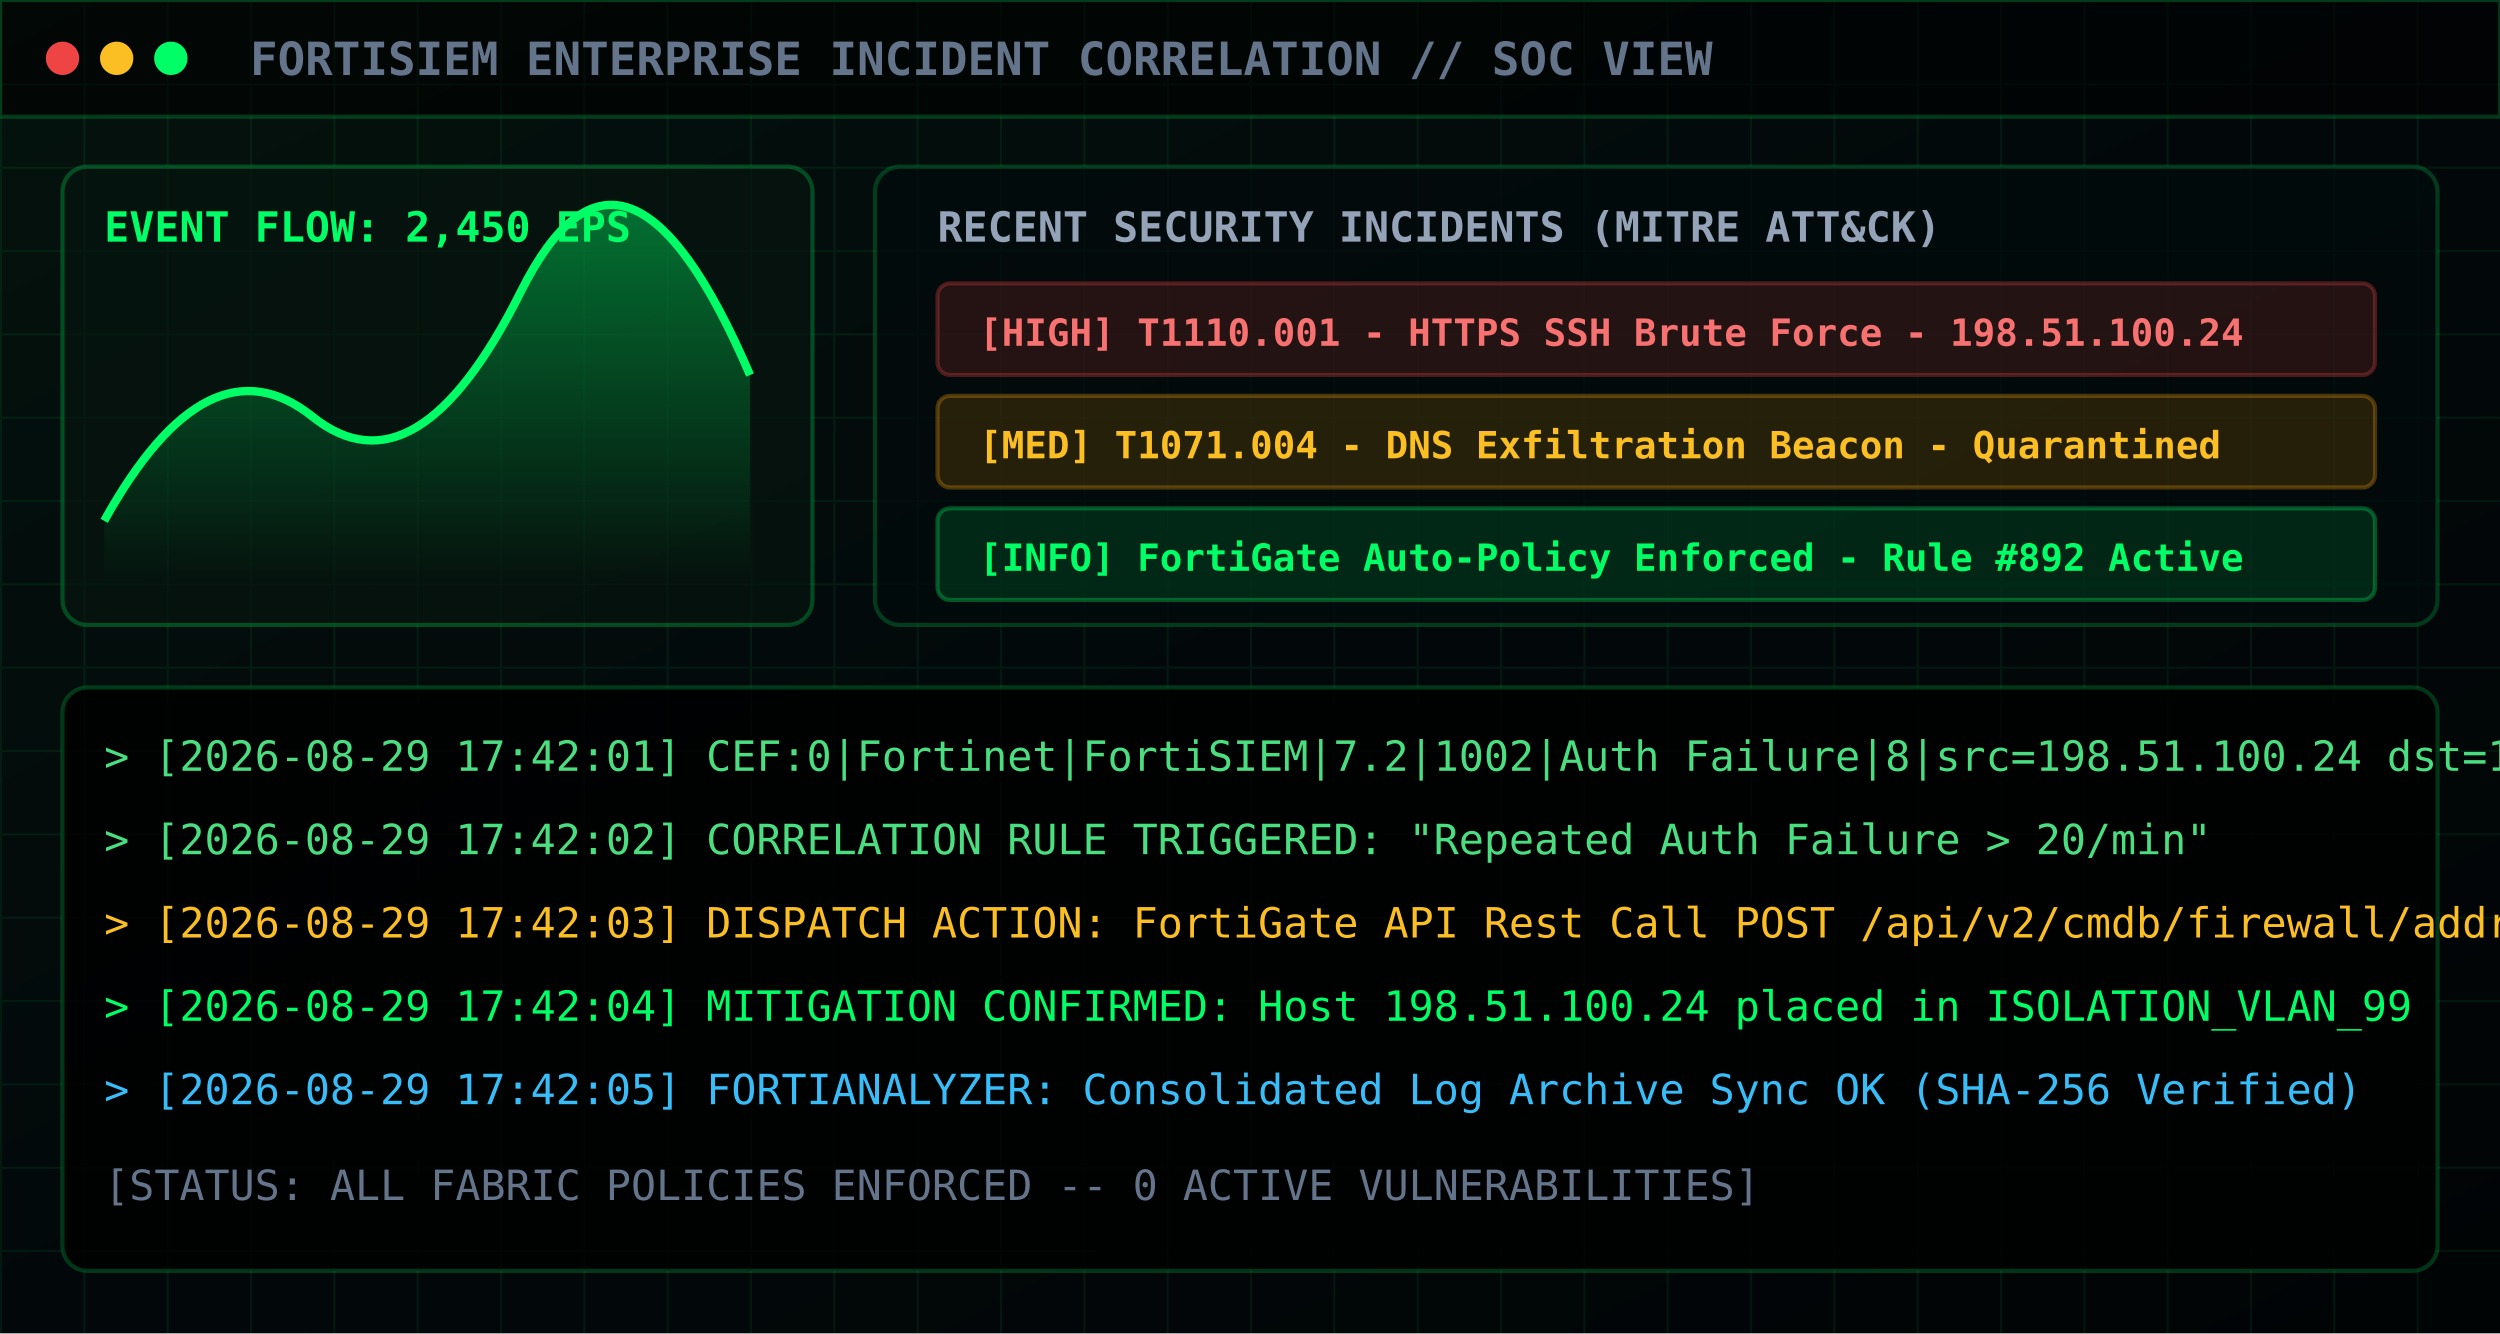
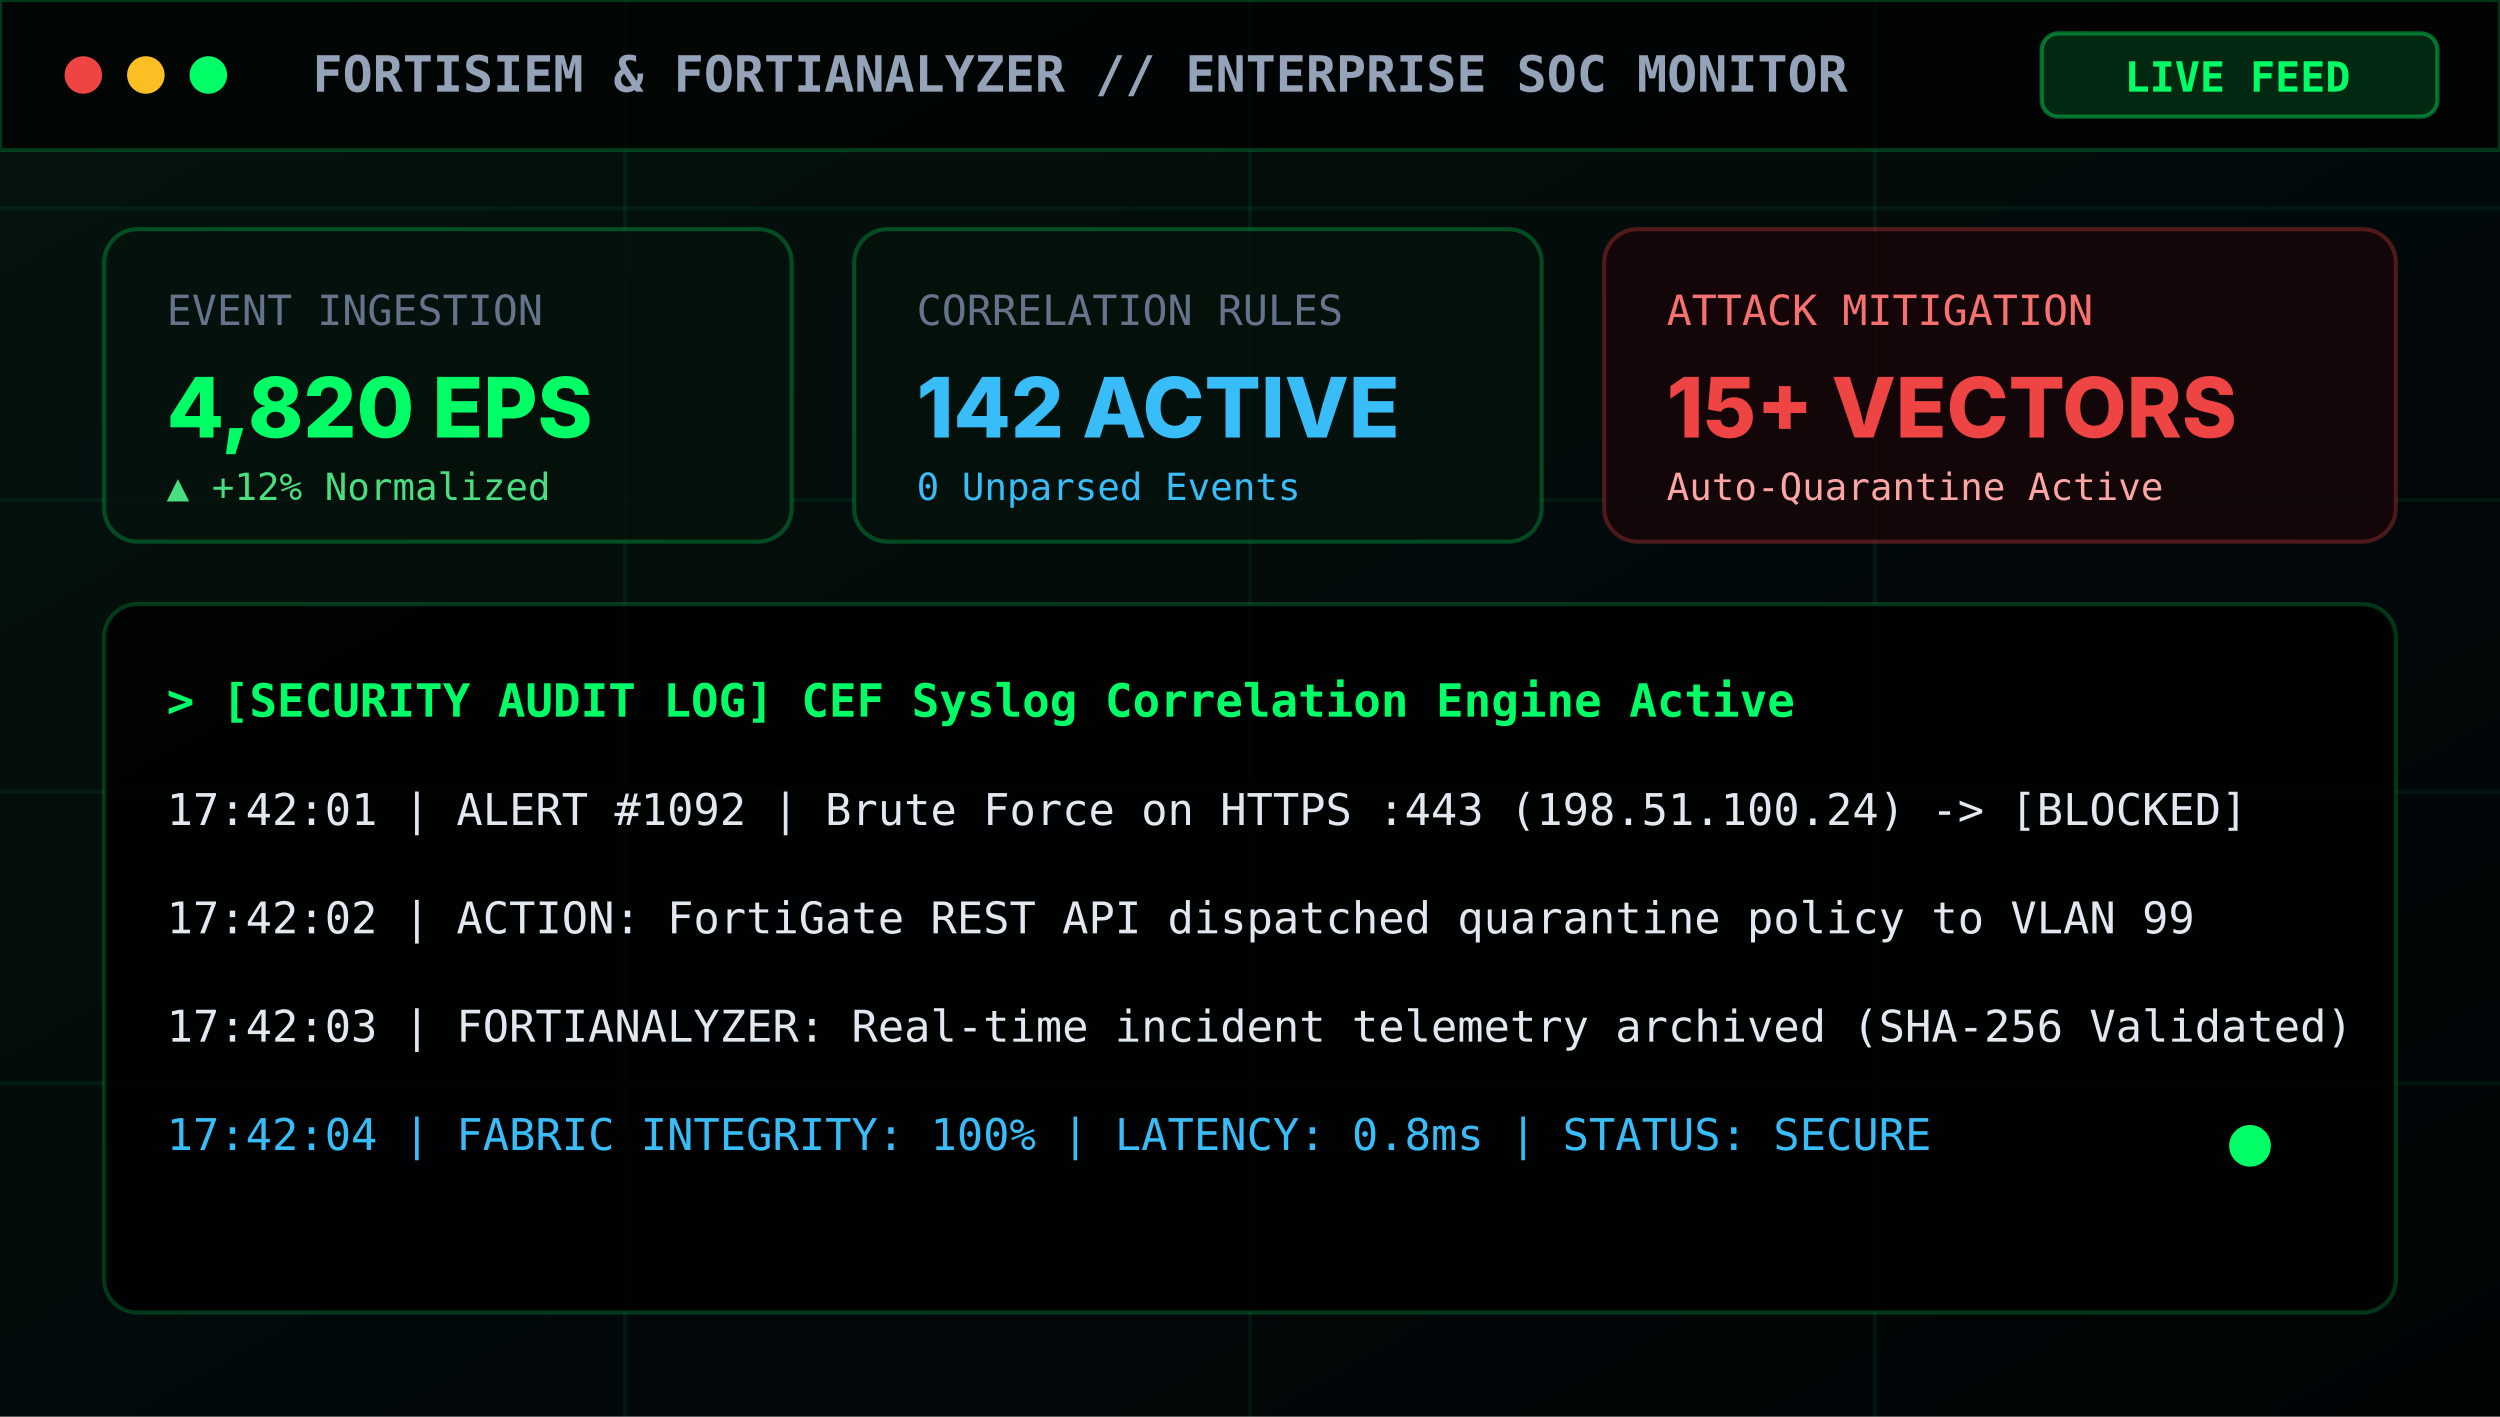
- <svg xmlns="http://www.w3.org/2000/svg" viewBox="0 0 600 320" width="100%" height="100%">
+ <svg xmlns="http://www.w3.org/2000/svg" viewBox="0 0 600 340" width="100%" height="100%">
  <defs>
-     <linearGradient id="bgGrad" x1="0%" y1="0%" x2="100%" y2="100%">
-       <stop offset="0%" stop-color="#04130d" />
-       <stop offset="50%" stop-color="#02080a" />
+     <linearGradient id="bg1" x1="0%" y1="0%" x2="100%" y2="100%">
+       <stop offset="0%" stop-color="#05140e" />
+       <stop offset="60%" stop-color="#02080a" />
      <stop offset="100%" stop-color="#010405" />
    </linearGradient>
-     <linearGradient id="chartGrad" x1="0%" y1="0%" x2="0%" y2="100%">
-       <stop offset="0%" stop-color="#00ff66" stop-opacity="0.4" />
+     <linearGradient id="lineGrad1" x1="0%" y1="0%" x2="0%" y2="100%">
+       <stop offset="0%" stop-color="#00ff66" stop-opacity="0.35" />
      <stop offset="100%" stop-color="#00ff66" stop-opacity="0.0" />
    </linearGradient>
-     <pattern id="grid" width="20" height="20" patternUnits="userSpaceOnUse">
-       <path d="M 20 0 L 0 0 0 20" fill="none" stroke="rgba(0, 255, 102, 0.07)" stroke-width="1" />
-     </pattern>
  </defs>
-   <rect width="600" height="320" fill="url(#bgGrad)" />
-   <rect width="600" height="320" fill="url(#grid)" />
-   <rect x="0" y="0" width="600" height="28" fill="rgba(0,0,0,0.6)" stroke="rgba(0,255,102,0.2)" stroke-width="1" />
-   <circle cx="15" cy="14" r="4" fill="#ef4444" />
-   <circle cx="28" cy="14" r="4" fill="#fbbf24" />
-   <circle cx="41" cy="14" r="4" fill="#00ff66" />
-   <text x="60" y="18" fill="#64748b" font-family="monospace" font-size="11" font-weight="bold">FORTISIEM ENTERPRISE INCIDENT CORRELATION // SOC VIEW</text>
-   <rect x="15" y="40" width="180" height="110" rx="6" fill="rgba(6,20,15,0.7)" stroke="rgba(0,255,102,0.25)" stroke-width="1" />
-   <text x="25" y="58" fill="#00ff66" font-family="monospace" font-size="10" font-weight="bold">EVENT FLOW: 2,450 EPS</text>
-   <path d="M 25 125 Q 50 80, 75 100 T 125 70 T 180 90 L 180 140 L 25 140 Z" fill="url(#chartGrad)" />
-   <path d="M 25 125 Q 50 80, 75 100 T 125 70 T 180 90" fill="none" stroke="#00ff66" stroke-width="2" />
-   <rect x="210" y="40" width="375" height="110" rx="6" fill="rgba(2,10,12,0.8)" stroke="rgba(0,255,102,0.2)" stroke-width="1" />
-   <text x="225" y="58" fill="#94a3b8" font-family="monospace" font-size="10" font-weight="bold">RECENT SECURITY INCIDENTS (MITRE ATT&amp;CK)</text>
-   <rect x="225" y="68" width="345" height="22" rx="3" fill="rgba(239,68,68,0.15)" stroke="rgba(239,68,68,0.3)" />
-   <text x="235" y="83" fill="#f87171" font-family="monospace" font-size="9" font-weight="bold">[HIGH] T1110.001 - HTTPS SSH Brute Force - 198.51.100.24</text>
-   <rect x="225" y="95" width="345" height="22" rx="3" fill="rgba(245,158,11,0.15)" stroke="rgba(245,158,11,0.3)" />
-   <text x="235" y="110" fill="#fbbf24" font-family="monospace" font-size="9" font-weight="bold">[MED] T1071.004 - DNS Exfiltration Beacon - Quarantined</text>
-   <rect x="225" y="122" width="345" height="22" rx="3" fill="rgba(0,255,102,0.12)" stroke="rgba(0,255,102,0.3)" />
-   <text x="235" y="137" fill="#00ff66" font-family="monospace" font-size="9" font-weight="bold">[INFO] FortiGate Auto-Policy Enforced - Rule #892 Active</text>
-   <rect x="15" y="165" width="570" height="140" rx="6" fill="rgba(0,0,0,0.85)" stroke="rgba(0,255,102,0.2)" stroke-width="1" />
-   <text x="25" y="185" fill="#4ade80" font-family="monospace" font-size="10">&gt; [2026-08-29 17:42:01] CEF:0|Fortinet|FortiSIEM|7.2|1002|Auth Failure|8|src=198.51.100.24 dst=10.0.0.1 dpt=443</text>
-   <text x="25" y="205" fill="#4ade80" font-family="monospace" font-size="10">&gt; [2026-08-29 17:42:02] CORRELATION RULE TRIGGERED: "Repeated Auth Failure &gt; 20/min"</text>
-   <text x="25" y="225" fill="#fbbf24" font-family="monospace" font-size="10">&gt; [2026-08-29 17:42:03] DISPATCH ACTION: FortiGate API Rest Call POST /api/v2/cmdb/firewall/address</text>
-   <text x="25" y="245" fill="#00ff66" font-family="monospace" font-size="10">&gt; [2026-08-29 17:42:04] MITIGATION CONFIRMED: Host 198.51.100.24 placed in ISOLATION_VLAN_99</text>
-   <text x="25" y="265" fill="#38bdf8" font-family="monospace" font-size="10">&gt; [2026-08-29 17:42:05] FORTIANALYZER: Consolidated Log Archive Sync OK (SHA-256 Verified)</text>
-   <text x="25" y="288" fill="#64748b" font-family="monospace" font-size="10">[STATUS: ALL FABRIC POLICIES ENFORCED -- 0 ACTIVE VULNERABILITIES]</text>
+   <rect width="600" height="340" fill="url(#bg1)" />
+   <g stroke="rgba(0, 255, 102, 0.06)" stroke-width="1">
+     <line x1="0" y1="50" x2="600" y2="50" />
+     <line x1="0" y1="120" x2="600" y2="120" />
+     <line x1="0" y1="190" x2="600" y2="190" />
+     <line x1="0" y1="260" x2="600" y2="260" />
+     <line x1="150" y1="0" x2="150" y2="340" />
+     <line x1="300" y1="0" x2="300" y2="340" />
+     <line x1="450" y1="0" x2="450" y2="340" />
+   </g>
+   <rect x="0" y="0" width="600" height="36" fill="rgba(0, 0, 0, 0.7)" stroke="rgba(0, 255, 102, 0.2)" stroke-width="1" />
+   <circle cx="20" cy="18" r="4.5" fill="#ef4444" />
+   <circle cx="35" cy="18" r="4.5" fill="#fbbf24" />
+   <circle cx="50" cy="18" r="4.5" fill="#00ff66" />
+   <text x="75" y="22" fill="#94a3b8" font-family="'JetBrains Mono', monospace" font-size="12" font-weight="600">FORTISIEM &amp; FORTIANALYZER // ENTERPRISE SOC MONITOR</text>
+   <rect x="490" y="8" width="95" height="20" rx="4" fill="rgba(0, 255, 102, 0.15)" stroke="rgba(0, 255, 102, 0.4)" />
+   <text x="537" y="22" fill="#00ff66" font-family="'JetBrains Mono', monospace" font-size="10" font-weight="bold" text-anchor="middle">LIVE FEED</text>
+   <rect x="25" y="55" width="165" height="75" rx="8" fill="rgba(4, 18, 12, 0.8)" stroke="rgba(0, 255, 102, 0.25)" />
+   <text x="40" y="78" fill="#64748b" font-family="'JetBrains Mono', monospace" font-size="10">EVENT INGESTION</text>
+   <text x="40" y="105" fill="#00ff66" font-family="'Inter', sans-serif" font-size="20" font-weight="800">4,820 EPS</text>
+   <text x="40" y="120" fill="#4ade80" font-family="'JetBrains Mono', monospace" font-size="9">▲ +12% Normalized</text>
+   <rect x="205" y="55" width="165" height="75" rx="8" fill="rgba(4, 18, 12, 0.8)" stroke="rgba(0, 255, 102, 0.25)" />
+   <text x="220" y="78" fill="#64748b" font-family="'JetBrains Mono', monospace" font-size="10">CORRELATION RULES</text>
+   <text x="220" y="105" fill="#38bdf8" font-family="'Inter', sans-serif" font-size="20" font-weight="800">142 ACTIVE</text>
+   <text x="220" y="120" fill="#38bdf8" font-family="'JetBrains Mono', monospace" font-size="9">0 Unparsed Events</text>
+   <rect x="385" y="55" width="190" height="75" rx="8" fill="rgba(24, 6, 8, 0.8)" stroke="rgba(239, 68, 68, 0.3)" />
+   <text x="400" y="78" fill="#f87171" font-family="'JetBrains Mono', monospace" font-size="10">ATTACK MITIGATION</text>
+   <text x="400" y="105" fill="#ef4444" font-family="'Inter', sans-serif" font-size="20" font-weight="800">15+ VECTORS</text>
+   <text x="400" y="120" fill="#fca5a5" font-family="'JetBrains Mono', monospace" font-size="9">Auto-Quarantine Active</text>
+   <rect x="25" y="145" width="550" height="170" rx="8" fill="rgba(0, 0, 0, 0.85)" stroke="rgba(0, 255, 102, 0.2)" />
+   <text x="40" y="172" fill="#00ff66" font-family="'JetBrains Mono', monospace" font-size="11" font-weight="bold">&gt; [SECURITY AUDIT LOG] CEF Syslog Correlation Engine Active</text>
+   <text x="40" y="198" fill="#e2e8f0" font-family="'JetBrains Mono', monospace" font-size="10.5">17:42:01 | ALERT #1092 | Brute Force on HTTPS :443 (198.51.100.24) -&gt; [BLOCKED]</text>
+   <text x="40" y="224" fill="#e2e8f0" font-family="'JetBrains Mono', monospace" font-size="10.5">17:42:02 | ACTION: FortiGate REST API dispatched quarantine policy to VLAN 99</text>
+   <text x="40" y="250" fill="#e2e8f0" font-family="'JetBrains Mono', monospace" font-size="10.5">17:42:03 | FORTIANALYZER: Real-time incident telemetry archived (SHA-256 Validated)</text>
+   <text x="40" y="276" fill="#38bdf8" font-family="'JetBrains Mono', monospace" font-size="10.5">17:42:04 | FABRIC INTEGRITY: 100% | LATENCY: 0.8ms | STATUS: SECURE</text>
+   <circle cx="540" cy="275" r="5" fill="#00ff66" />
</svg>
